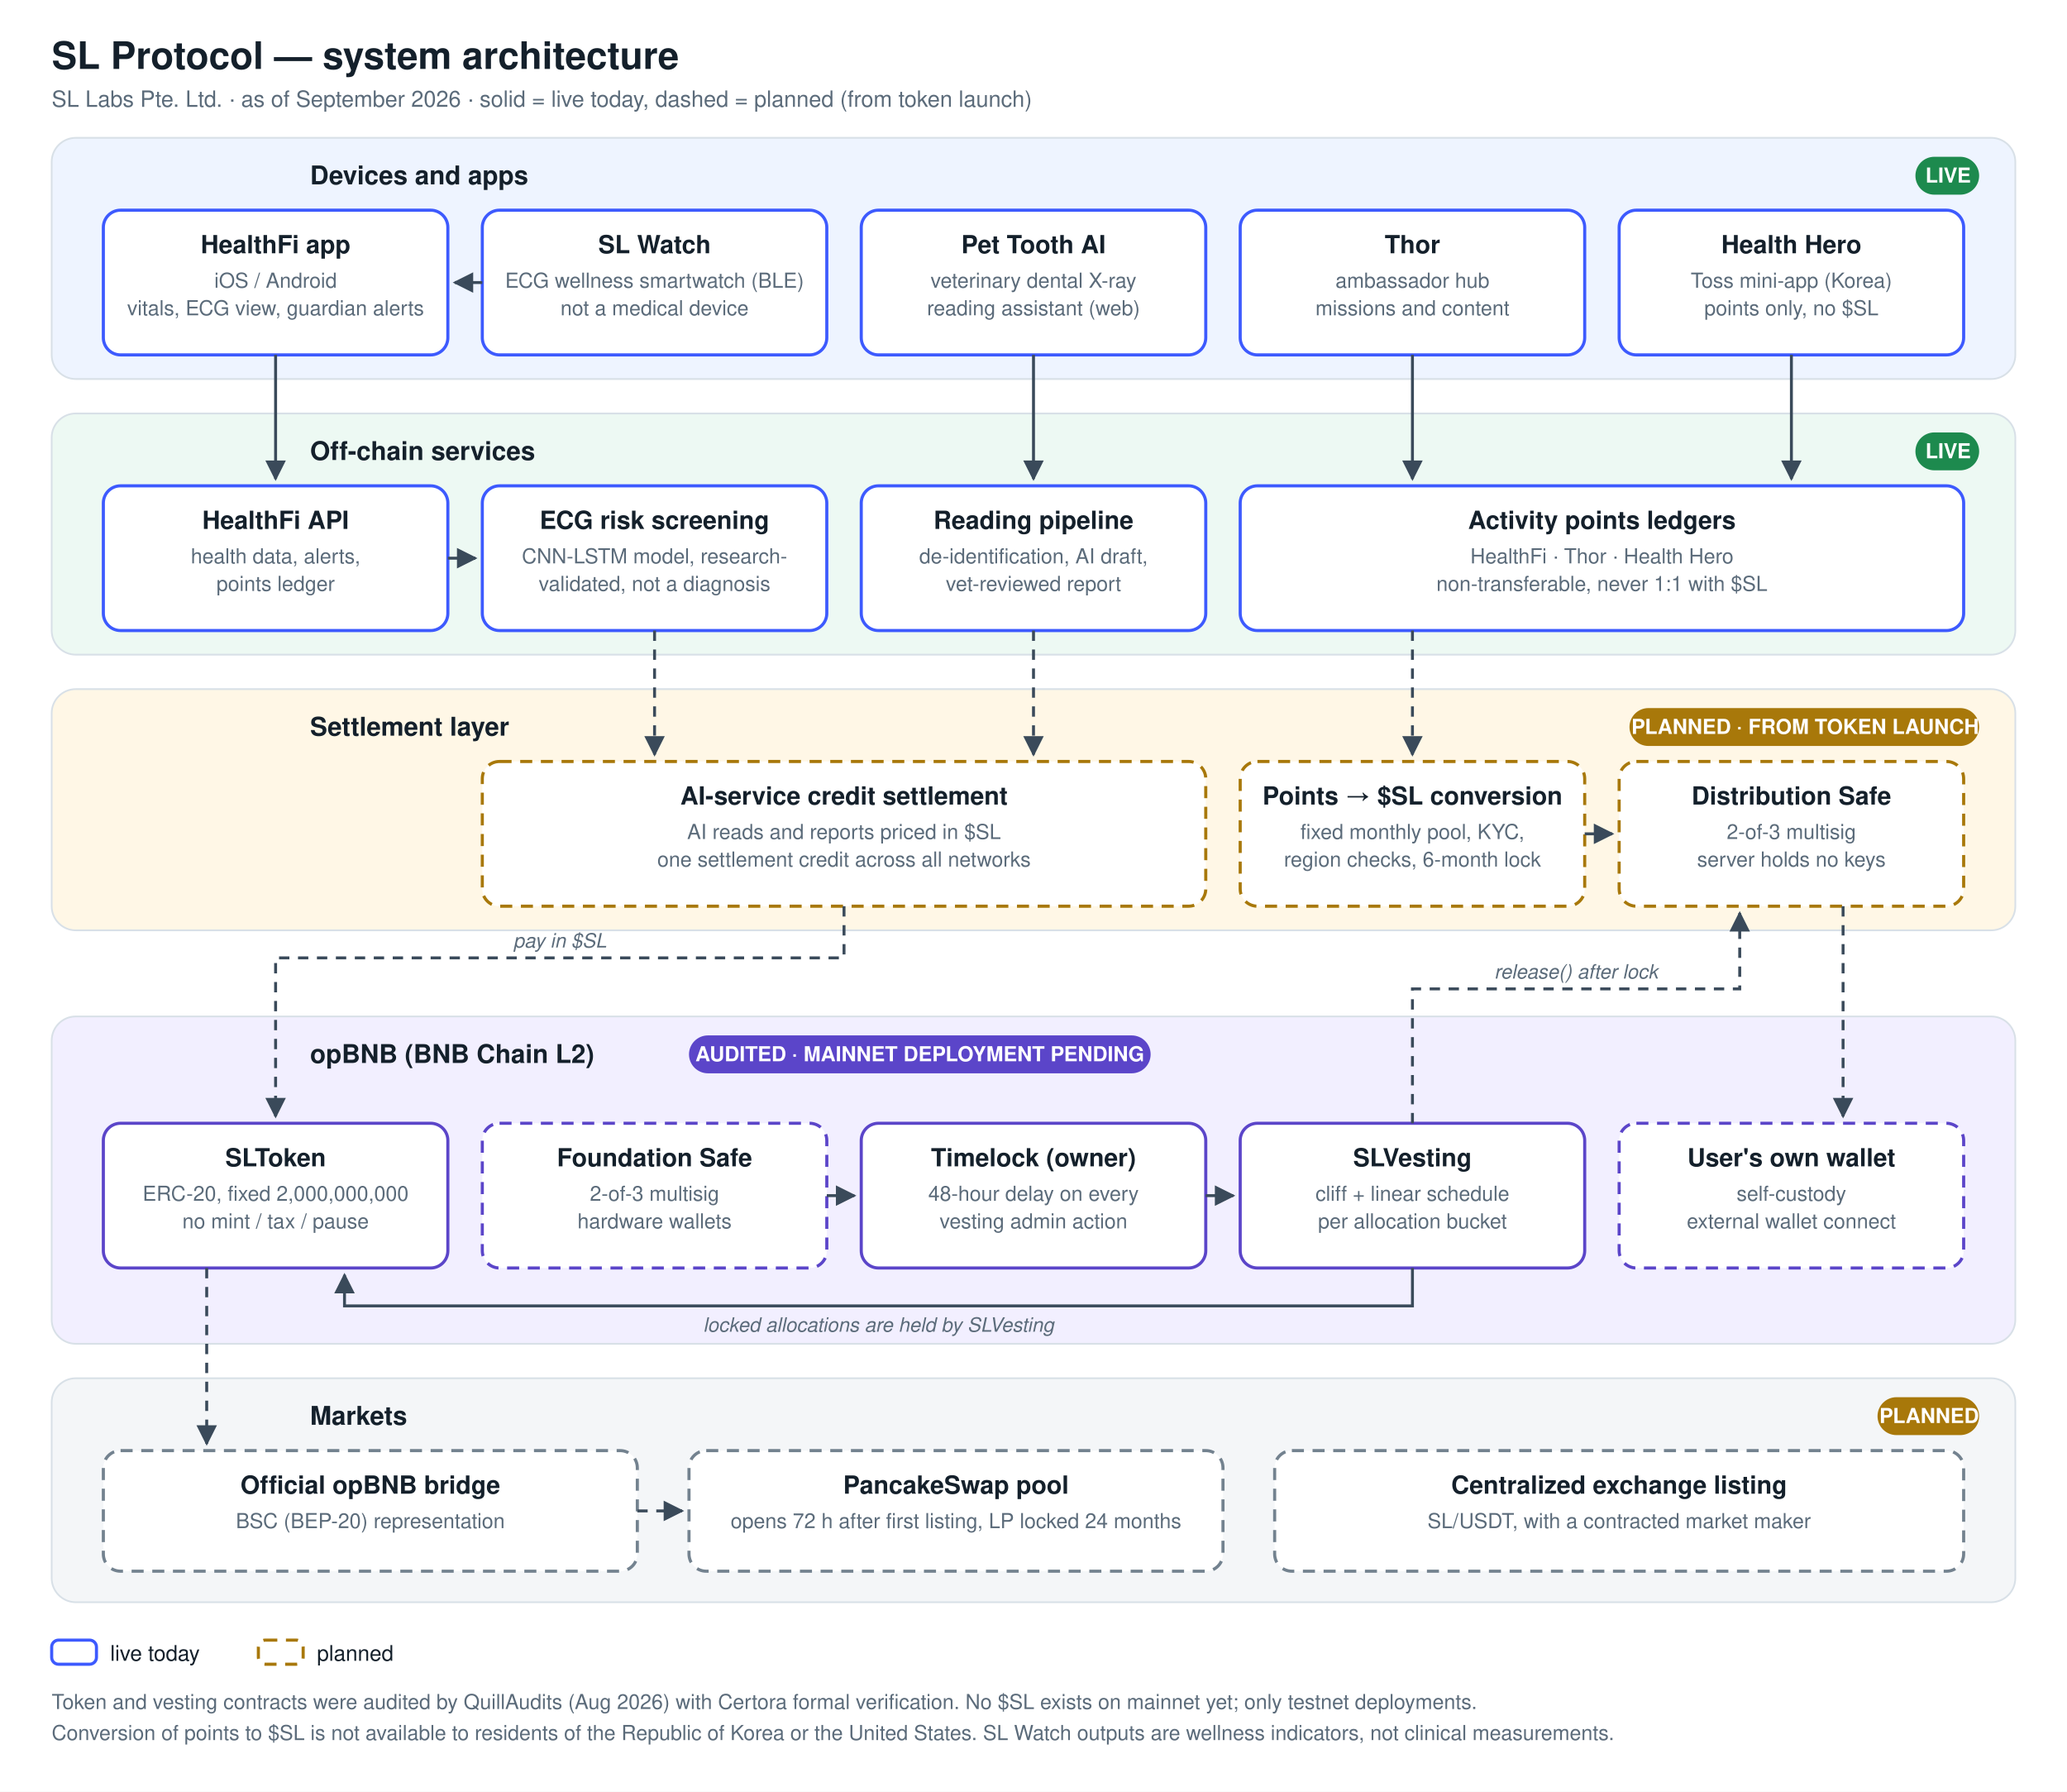
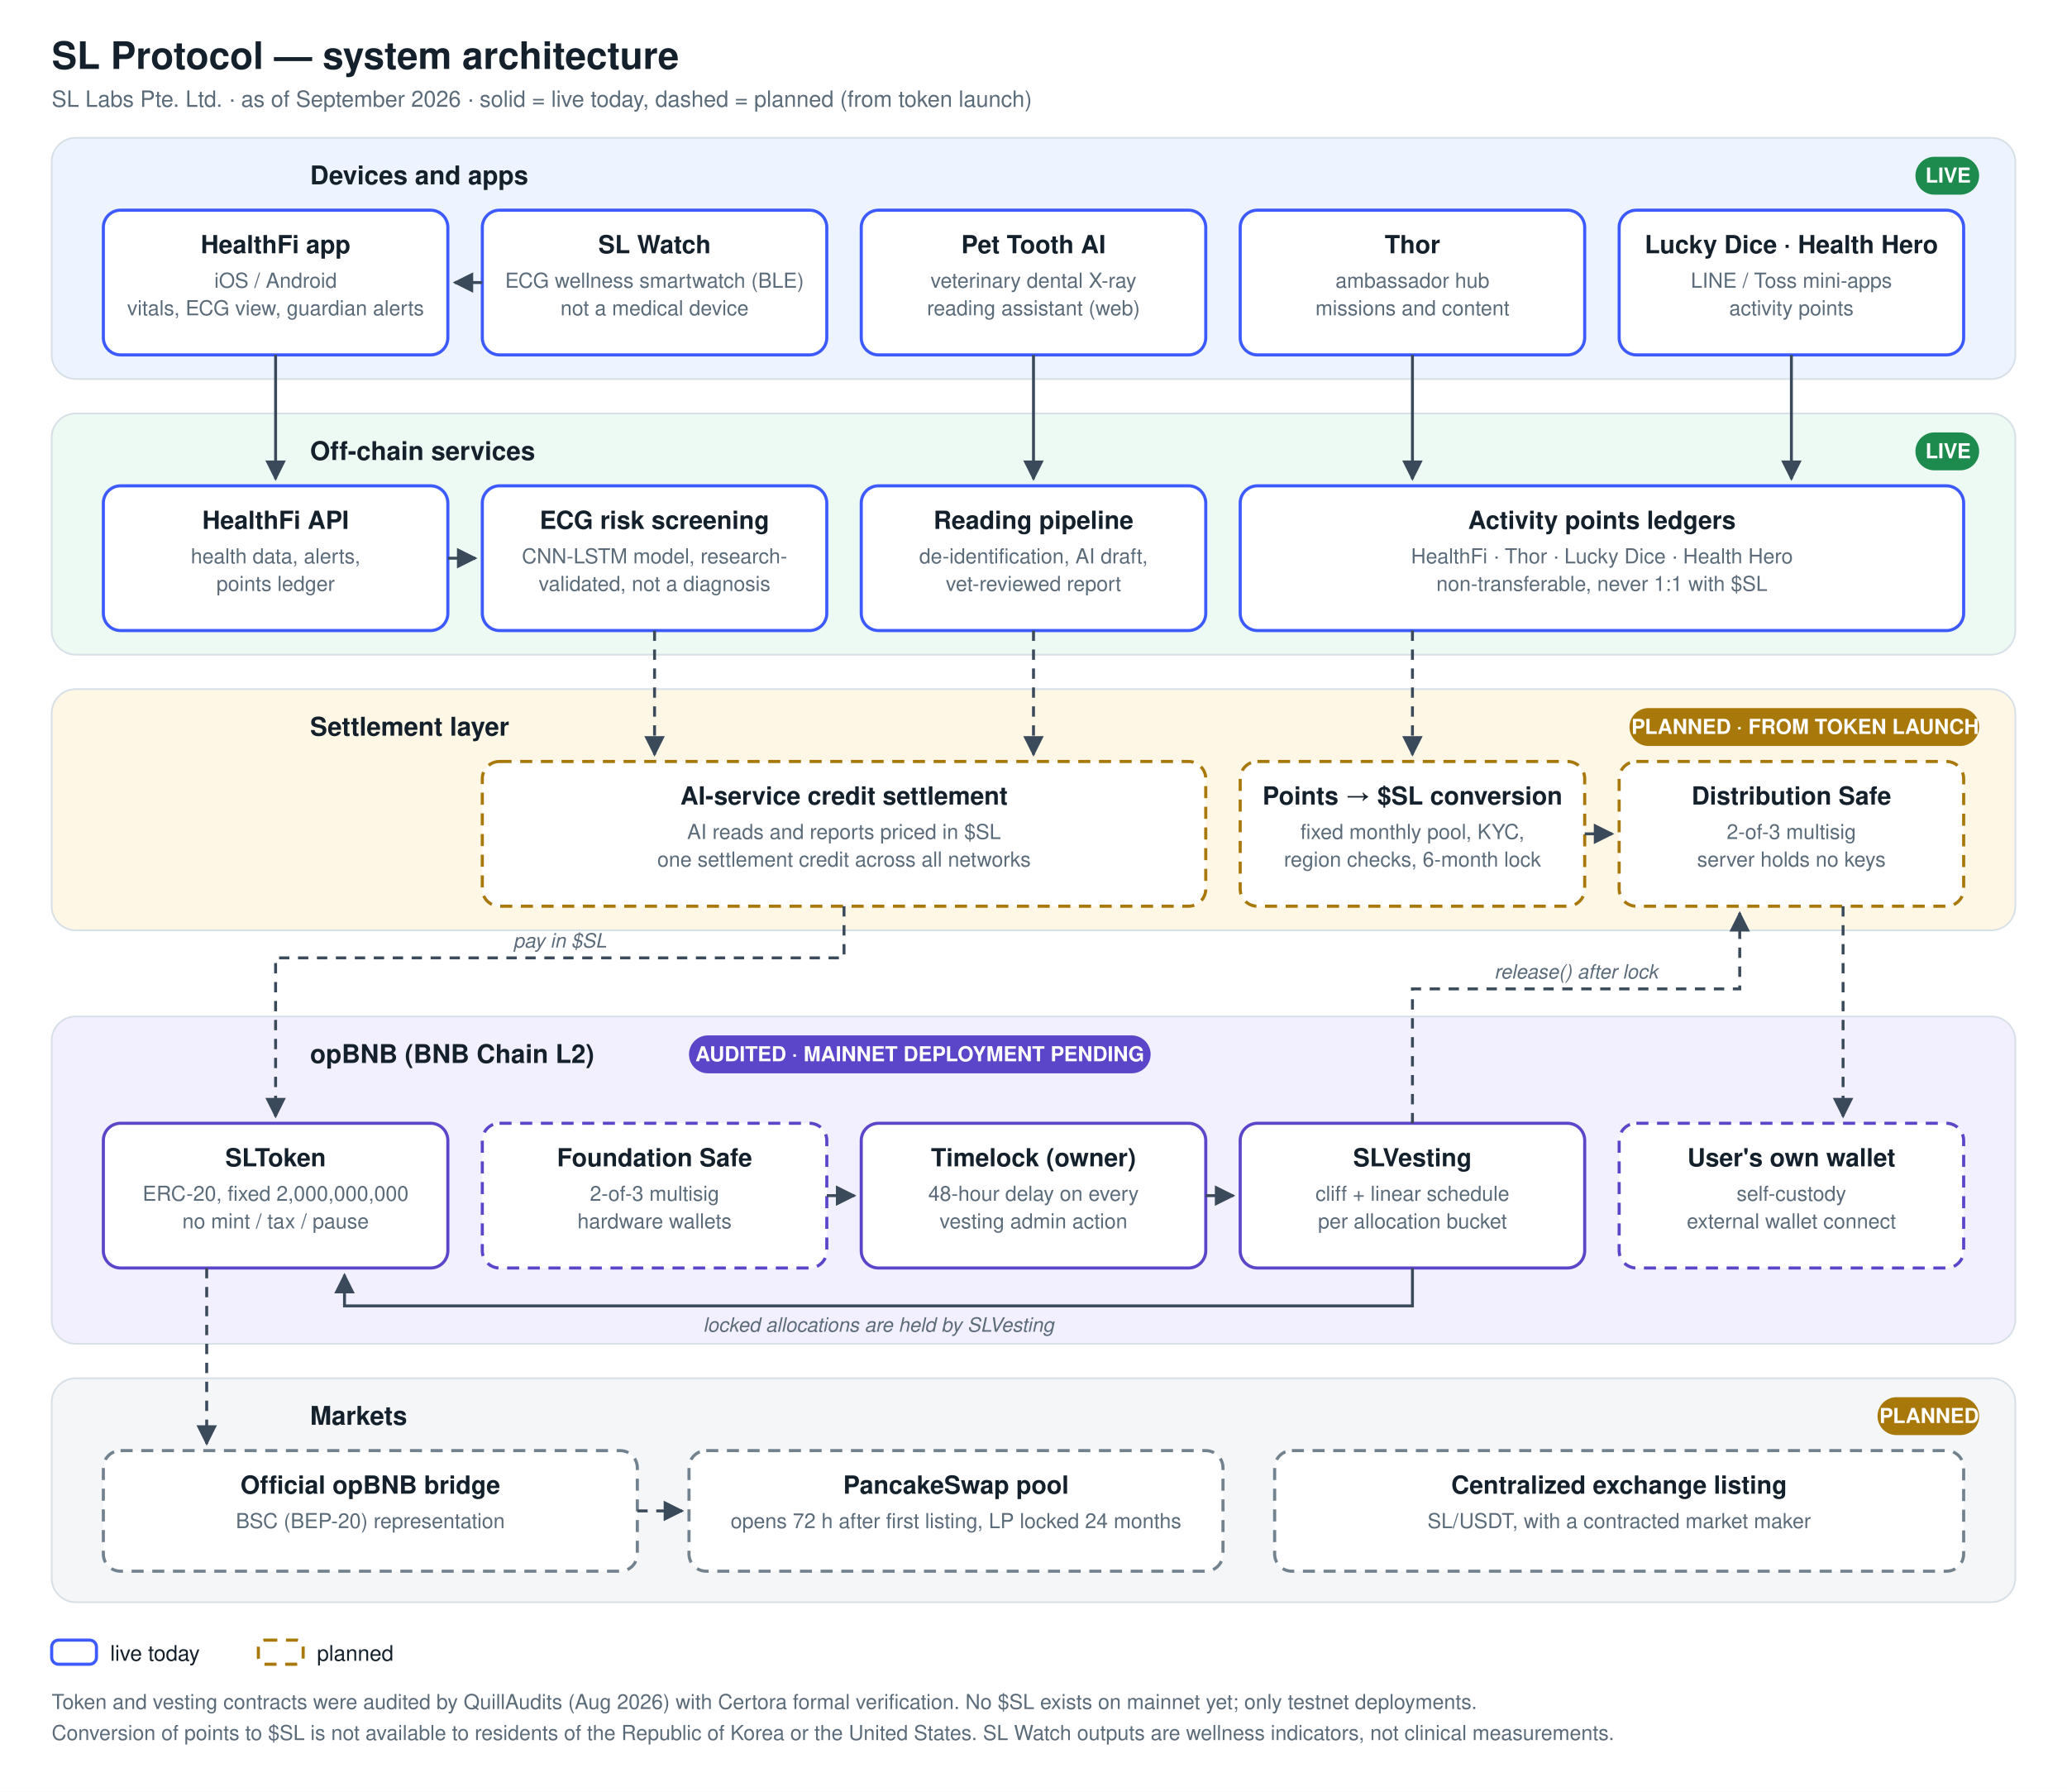
<svg xmlns="http://www.w3.org/2000/svg" viewBox="0 0 1200 1040" width="1200" height="1040" font-family="-apple-system,BlinkMacSystemFont,'Segoe UI',Helvetica,Arial,sans-serif" role="img" aria-label="SL Protocol system architecture">
  <defs>
    <marker id="arr" viewBox="0 0 10 10" refX="9" refY="5" markerWidth="7" markerHeight="7" orient="auto-start-reverse">
      <path d="M0 0 L10 5 L0 10 z" fill="#3A4A5A" />
    </marker>
  </defs>
  <rect width="1200" height="1040" fill="#FFFFFF" />
  <text x="30" y="40" font-size="22" font-weight="800" fill="#14202B">SL Protocol — system architecture</text>
  <text x="30" y="62" font-size="13" fill="#5B6B7A">SL Labs Pte. Ltd. · as of September 2026 · solid = live today, dashed = planned (from token launch)</text>
  <rect x="30" y="80" width="1140" height="140" rx="14" fill="#EEF4FF" stroke="#D8E0E7" />
  <text x="180" y="107" font-size="15" font-weight="700" fill="#14202B">Devices and apps</text>
  <rect x="1112" y="91" width="37" height="22" rx="11" fill="#1D8A4E" />
  <text x="1131" y="106" font-size="12" font-weight="700" fill="#FFFFFF" text-anchor="middle">LIVE</text>
  <rect x="60" y="122" width="200" height="84" rx="10" fill="#FFFFFF" stroke="#3D5AFE" stroke-width="1.8" />
  <text x="160" y="147" font-size="14.5" font-weight="700" fill="#14202B" text-anchor="middle">HealthFi app</text>
  <text x="160" y="167" font-size="12" fill="#5B6B7A" text-anchor="middle">iOS / Android</text>
  <text x="160" y="183" font-size="12" fill="#5B6B7A" text-anchor="middle">vitals, ECG view, guardian alerts</text>
  <rect x="280" y="122" width="200" height="84" rx="10" fill="#FFFFFF" stroke="#3D5AFE" stroke-width="1.8" />
  <text x="380" y="147" font-size="14.5" font-weight="700" fill="#14202B" text-anchor="middle">SL Watch</text>
  <text x="380" y="167" font-size="12" fill="#5B6B7A" text-anchor="middle">ECG wellness smartwatch (BLE)</text>
  <text x="380" y="183" font-size="12" fill="#5B6B7A" text-anchor="middle">not a medical device</text>
  <rect x="500" y="122" width="200" height="84" rx="10" fill="#FFFFFF" stroke="#3D5AFE" stroke-width="1.8" />
  <text x="600" y="147" font-size="14.5" font-weight="700" fill="#14202B" text-anchor="middle">Pet Tooth AI</text>
  <text x="600" y="167" font-size="12" fill="#5B6B7A" text-anchor="middle">veterinary dental X-ray</text>
  <text x="600" y="183" font-size="12" fill="#5B6B7A" text-anchor="middle">reading assistant (web)</text>
  <rect x="720" y="122" width="200" height="84" rx="10" fill="#FFFFFF" stroke="#3D5AFE" stroke-width="1.8" />
  <text x="820" y="147" font-size="14.5" font-weight="700" fill="#14202B" text-anchor="middle">Thor</text>
  <text x="820" y="167" font-size="12" fill="#5B6B7A" text-anchor="middle">ambassador hub</text>
  <text x="820" y="183" font-size="12" fill="#5B6B7A" text-anchor="middle">missions and content</text>
  <rect x="940" y="122" width="200" height="84" rx="10" fill="#FFFFFF" stroke="#3D5AFE" stroke-width="1.8" />
-   <text x="1040" y="147" font-size="14.5" font-weight="700" fill="#14202B" text-anchor="middle">Health Hero</text>
-   <text x="1040" y="167" font-size="12" fill="#5B6B7A" text-anchor="middle">Toss mini-app (Korea)</text>
-   <text x="1040" y="183" font-size="12" fill="#5B6B7A" text-anchor="middle">points only, no $SL</text>
+   <text x="1040" y="147" font-size="14.5" font-weight="700" fill="#14202B" text-anchor="middle">Lucky Dice · Health Hero</text>
+   <text x="1040" y="167" font-size="12" fill="#5B6B7A" text-anchor="middle">LINE / Toss mini-apps</text>
+   <text x="1040" y="183" font-size="12" fill="#5B6B7A" text-anchor="middle">activity points</text>
  <path d="M280 164 L264 164" fill="none" stroke="#3A4A5A" stroke-width="1.7" marker-end="url(#arr)" />
  <rect x="30" y="240" width="1140" height="140" rx="14" fill="#EDF9F3" stroke="#D8E0E7" />
  <text x="180" y="267" font-size="15" font-weight="700" fill="#14202B">Off-chain services</text>
  <rect x="1112" y="251" width="37" height="22" rx="11" fill="#1D8A4E" />
  <text x="1131" y="266" font-size="12" font-weight="700" fill="#FFFFFF" text-anchor="middle">LIVE</text>
  <rect x="60" y="282" width="200" height="84" rx="10" fill="#FFFFFF" stroke="#3D5AFE" stroke-width="1.8" />
  <text x="160" y="307" font-size="14.5" font-weight="700" fill="#14202B" text-anchor="middle">HealthFi API</text>
  <text x="160" y="327" font-size="12" fill="#5B6B7A" text-anchor="middle">health data, alerts,</text>
  <text x="160" y="343" font-size="12" fill="#5B6B7A" text-anchor="middle">points ledger</text>
  <rect x="280" y="282" width="200" height="84" rx="10" fill="#FFFFFF" stroke="#3D5AFE" stroke-width="1.8" />
  <text x="380" y="307" font-size="14.5" font-weight="700" fill="#14202B" text-anchor="middle">ECG risk screening</text>
  <text x="380" y="327" font-size="12" fill="#5B6B7A" text-anchor="middle">CNN-LSTM model, research-</text>
  <text x="380" y="343" font-size="12" fill="#5B6B7A" text-anchor="middle">validated, not a diagnosis</text>
  <rect x="500" y="282" width="200" height="84" rx="10" fill="#FFFFFF" stroke="#3D5AFE" stroke-width="1.8" />
  <text x="600" y="307" font-size="14.5" font-weight="700" fill="#14202B" text-anchor="middle">Reading pipeline</text>
  <text x="600" y="327" font-size="12" fill="#5B6B7A" text-anchor="middle">de-identification, AI draft,</text>
  <text x="600" y="343" font-size="12" fill="#5B6B7A" text-anchor="middle">vet-reviewed report</text>
  <rect x="720" y="282" width="420" height="84" rx="10" fill="#FFFFFF" stroke="#3D5AFE" stroke-width="1.8" />
  <text x="930" y="307" font-size="14.5" font-weight="700" fill="#14202B" text-anchor="middle">Activity points ledgers</text>
-   <text x="930" y="327" font-size="12" fill="#5B6B7A" text-anchor="middle">HealthFi · Thor · Health Hero</text>
+   <text x="930" y="327" font-size="12" fill="#5B6B7A" text-anchor="middle">HealthFi · Thor · Lucky Dice · Health Hero</text>
  <text x="930" y="343" font-size="12" fill="#5B6B7A" text-anchor="middle">non-transferable, never 1:1 with $SL</text>
  <path d="M160 206 L160 278" fill="none" stroke="#3A4A5A" stroke-width="1.7" marker-end="url(#arr)" />
  <path d="M260 324 L276 324" fill="none" stroke="#3A4A5A" stroke-width="1.7" marker-end="url(#arr)" />
  <path d="M600 206 L600 278" fill="none" stroke="#3A4A5A" stroke-width="1.7" marker-end="url(#arr)" />
  <path d="M820 206 L820 278" fill="none" stroke="#3A4A5A" stroke-width="1.7" marker-end="url(#arr)" />
  <path d="M1040 206 L1040 278" fill="none" stroke="#3A4A5A" stroke-width="1.7" marker-end="url(#arr)" />
  <rect x="30" y="400" width="1140" height="140" rx="14" fill="#FFF7E6" stroke="#D8E0E7" />
  <text x="180" y="427" font-size="15" font-weight="700" fill="#14202B">Settlement layer</text>
  <rect x="946" y="411" width="203" height="22" rx="11" fill="#A8780A" />
  <text x="1048" y="426" font-size="12" font-weight="700" fill="#FFFFFF" text-anchor="middle">PLANNED · FROM TOKEN LAUNCH</text>
  <rect x="280" y="442" width="420" height="84" rx="10" fill="#FFFFFF" stroke="#A8780A" stroke-width="1.8" stroke-dasharray="7 5" />
  <text x="490" y="467" font-size="14.5" font-weight="700" fill="#14202B" text-anchor="middle">AI-service credit settlement</text>
  <text x="490" y="487" font-size="12" fill="#5B6B7A" text-anchor="middle">AI reads and reports priced in $SL</text>
  <text x="490" y="503" font-size="12" fill="#5B6B7A" text-anchor="middle">one settlement credit across all networks</text>
  <rect x="720" y="442" width="200" height="84" rx="10" fill="#FFFFFF" stroke="#A8780A" stroke-width="1.8" stroke-dasharray="7 5" />
  <text x="820" y="467" font-size="14.5" font-weight="700" fill="#14202B" text-anchor="middle">Points → $SL conversion</text>
  <text x="820" y="487" font-size="12" fill="#5B6B7A" text-anchor="middle">fixed monthly pool, KYC,</text>
  <text x="820" y="503" font-size="12" fill="#5B6B7A" text-anchor="middle">region checks, 6-month lock</text>
  <rect x="940" y="442" width="200" height="84" rx="10" fill="#FFFFFF" stroke="#A8780A" stroke-width="1.8" stroke-dasharray="7 5" />
  <text x="1040" y="467" font-size="14.5" font-weight="700" fill="#14202B" text-anchor="middle">Distribution Safe</text>
  <text x="1040" y="487" font-size="12" fill="#5B6B7A" text-anchor="middle">2-of-3 multisig</text>
  <text x="1040" y="503" font-size="12" fill="#5B6B7A" text-anchor="middle">server holds no keys</text>
  <path d="M380 366 L380 438" fill="none" stroke="#3A4A5A" stroke-width="1.7" stroke-dasharray="6 5" marker-end="url(#arr)" />
  <path d="M600 366 L600 438" fill="none" stroke="#3A4A5A" stroke-width="1.7" stroke-dasharray="6 5" marker-end="url(#arr)" />
  <path d="M820 366 L820 438" fill="none" stroke="#3A4A5A" stroke-width="1.7" stroke-dasharray="6 5" marker-end="url(#arr)" />
  <path d="M920 484 L936 484" fill="none" stroke="#3A4A5A" stroke-width="1.7" stroke-dasharray="6 5" marker-end="url(#arr)" />
  <rect x="30" y="590" width="1140" height="190" rx="14" fill="#F2EFFF" stroke="#D8E0E7" />
  <text x="180" y="617" font-size="15" font-weight="700" fill="#14202B">opBNB (BNB Chain L2)</text>
  <rect x="400" y="601" width="268" height="22" rx="11" fill="#5B45C9" />
  <text x="534" y="616" font-size="12" font-weight="700" fill="#FFFFFF" text-anchor="middle">AUDITED · MAINNET DEPLOYMENT PENDING</text>
  <rect x="60" y="652" width="200" height="84" rx="10" fill="#FFFFFF" stroke="#5B45C9" stroke-width="1.8" />
  <text x="160" y="677" font-size="14.5" font-weight="700" fill="#14202B" text-anchor="middle">SLToken</text>
  <text x="160" y="697" font-size="12" fill="#5B6B7A" text-anchor="middle">ERC-20, fixed 2,000,000,000</text>
  <text x="160" y="713" font-size="12" fill="#5B6B7A" text-anchor="middle">no mint / tax / pause</text>
  <rect x="280" y="652" width="200" height="84" rx="10" fill="#FFFFFF" stroke="#5B45C9" stroke-width="1.8" stroke-dasharray="7 5" />
  <text x="380" y="677" font-size="14.5" font-weight="700" fill="#14202B" text-anchor="middle">Foundation Safe</text>
  <text x="380" y="697" font-size="12" fill="#5B6B7A" text-anchor="middle">2-of-3 multisig</text>
  <text x="380" y="713" font-size="12" fill="#5B6B7A" text-anchor="middle">hardware wallets</text>
  <rect x="500" y="652" width="200" height="84" rx="10" fill="#FFFFFF" stroke="#5B45C9" stroke-width="1.8" />
  <text x="600" y="677" font-size="14.5" font-weight="700" fill="#14202B" text-anchor="middle">Timelock (owner)</text>
  <text x="600" y="697" font-size="12" fill="#5B6B7A" text-anchor="middle">48-hour delay on every</text>
  <text x="600" y="713" font-size="12" fill="#5B6B7A" text-anchor="middle">vesting admin action</text>
  <rect x="720" y="652" width="200" height="84" rx="10" fill="#FFFFFF" stroke="#5B45C9" stroke-width="1.8" />
  <text x="820" y="677" font-size="14.5" font-weight="700" fill="#14202B" text-anchor="middle">SLVesting</text>
  <text x="820" y="697" font-size="12" fill="#5B6B7A" text-anchor="middle">cliff + linear schedule</text>
  <text x="820" y="713" font-size="12" fill="#5B6B7A" text-anchor="middle">per allocation bucket</text>
  <rect x="940" y="652" width="200" height="84" rx="10" fill="#FFFFFF" stroke="#5B45C9" stroke-width="1.8" stroke-dasharray="7 5" />
  <text x="1040" y="677" font-size="14.5" font-weight="700" fill="#14202B" text-anchor="middle">User's own wallet</text>
  <text x="1040" y="697" font-size="12" fill="#5B6B7A" text-anchor="middle">self-custody</text>
  <text x="1040" y="713" font-size="12" fill="#5B6B7A" text-anchor="middle">external wallet connect</text>
  <path d="M480 694 L496 694" fill="none" stroke="#3A4A5A" stroke-width="1.7" marker-end="url(#arr)" />
  <path d="M700 694 L716 694" fill="none" stroke="#3A4A5A" stroke-width="1.7" marker-end="url(#arr)" />
  <path d="M490 526 L490 556 L160 556 L160 648" fill="none" stroke="#3A4A5A" stroke-width="1.7" stroke-dasharray="6 5" marker-end="url(#arr)" />
  <text x="325" y="550" font-size="11.5" fill="#5B6B7A" text-anchor="middle" font-style="italic">pay in $SL</text>
  <path d="M820 652 L820 574 L1010 574 L1010 530" fill="none" stroke="#3A4A5A" stroke-width="1.7" stroke-dasharray="6 5" marker-end="url(#arr)" />
  <text x="915" y="568" font-size="11.5" fill="#5B6B7A" text-anchor="middle" font-style="italic">release() after lock</text>
  <path d="M1070 526 L1070 648" fill="none" stroke="#3A4A5A" stroke-width="1.7" stroke-dasharray="6 5" marker-end="url(#arr)" />
  <path d="M820 736 L820 758 L200 758 L200 740" fill="none" stroke="#3A4A5A" stroke-width="1.7" marker-end="url(#arr)" />
  <text x="510" y="773" font-size="11.5" fill="#5B6B7A" text-anchor="middle" font-style="italic">locked allocations are held by SLVesting</text>
  <rect x="30" y="800" width="1140" height="130" rx="14" fill="#F4F6F8" stroke="#D8E0E7" />
  <text x="180" y="827" font-size="15" font-weight="700" fill="#14202B">Markets</text>
  <rect x="1090" y="811" width="59" height="22" rx="11" fill="#A8780A" />
  <text x="1120" y="826" font-size="12" font-weight="700" fill="#FFFFFF" text-anchor="middle">PLANNED</text>
  <rect x="60" y="842" width="310" height="70" rx="10" fill="#FFFFFF" stroke="#73828F" stroke-width="1.8" stroke-dasharray="7 5" />
  <text x="215" y="867" font-size="14.5" font-weight="700" fill="#14202B" text-anchor="middle">Official opBNB bridge</text>
  <text x="215" y="887" font-size="12" fill="#5B6B7A" text-anchor="middle">BSC (BEP-20) representation</text>
  <rect x="400" y="842" width="310" height="70" rx="10" fill="#FFFFFF" stroke="#73828F" stroke-width="1.8" stroke-dasharray="7 5" />
  <text x="555" y="867" font-size="14.5" font-weight="700" fill="#14202B" text-anchor="middle">PancakeSwap pool</text>
  <text x="555" y="887" font-size="12" fill="#5B6B7A" text-anchor="middle">opens 72 h after first listing, LP locked 24 months</text>
  <rect x="740" y="842" width="400" height="70" rx="10" fill="#FFFFFF" stroke="#73828F" stroke-width="1.8" stroke-dasharray="7 5" />
  <text x="940" y="867" font-size="14.5" font-weight="700" fill="#14202B" text-anchor="middle">Centralized exchange listing</text>
  <text x="940" y="887" font-size="12" fill="#5B6B7A" text-anchor="middle">SL/USDT, with a contracted market maker</text>
  <path d="M120 736 L120 838" fill="none" stroke="#3A4A5A" stroke-width="1.7" stroke-dasharray="6 5" marker-end="url(#arr)" />
  <path d="M370 877 L396 877" fill="none" stroke="#3A4A5A" stroke-width="1.7" stroke-dasharray="6 5" marker-end="url(#arr)" />
  <rect x="30" y="952" width="26" height="14" rx="4" fill="#FFFFFF" stroke="#3D5AFE" stroke-width="1.8" />
  <text x="64" y="964" font-size="12.5" fill="#14202B">live today</text>
  <rect x="150" y="952" width="26" height="14" rx="4" fill="#FFFFFF" stroke="#A8780A" stroke-width="1.8" stroke-dasharray="7 5" />
  <text x="184" y="964" font-size="12.5" fill="#14202B">planned</text>
  <text x="30" y="992" font-size="12" fill="#5B6B7A">Token and vesting contracts were audited by QuillAudits (Aug 2026) with Certora formal verification. No $SL exists on mainnet yet; only testnet deployments.</text>
  <text x="30" y="1010" font-size="12" fill="#5B6B7A">Conversion of points to $SL is not available to residents of the Republic of Korea or the United States. SL Watch outputs are wellness indicators, not clinical measurements.</text>
</svg>
